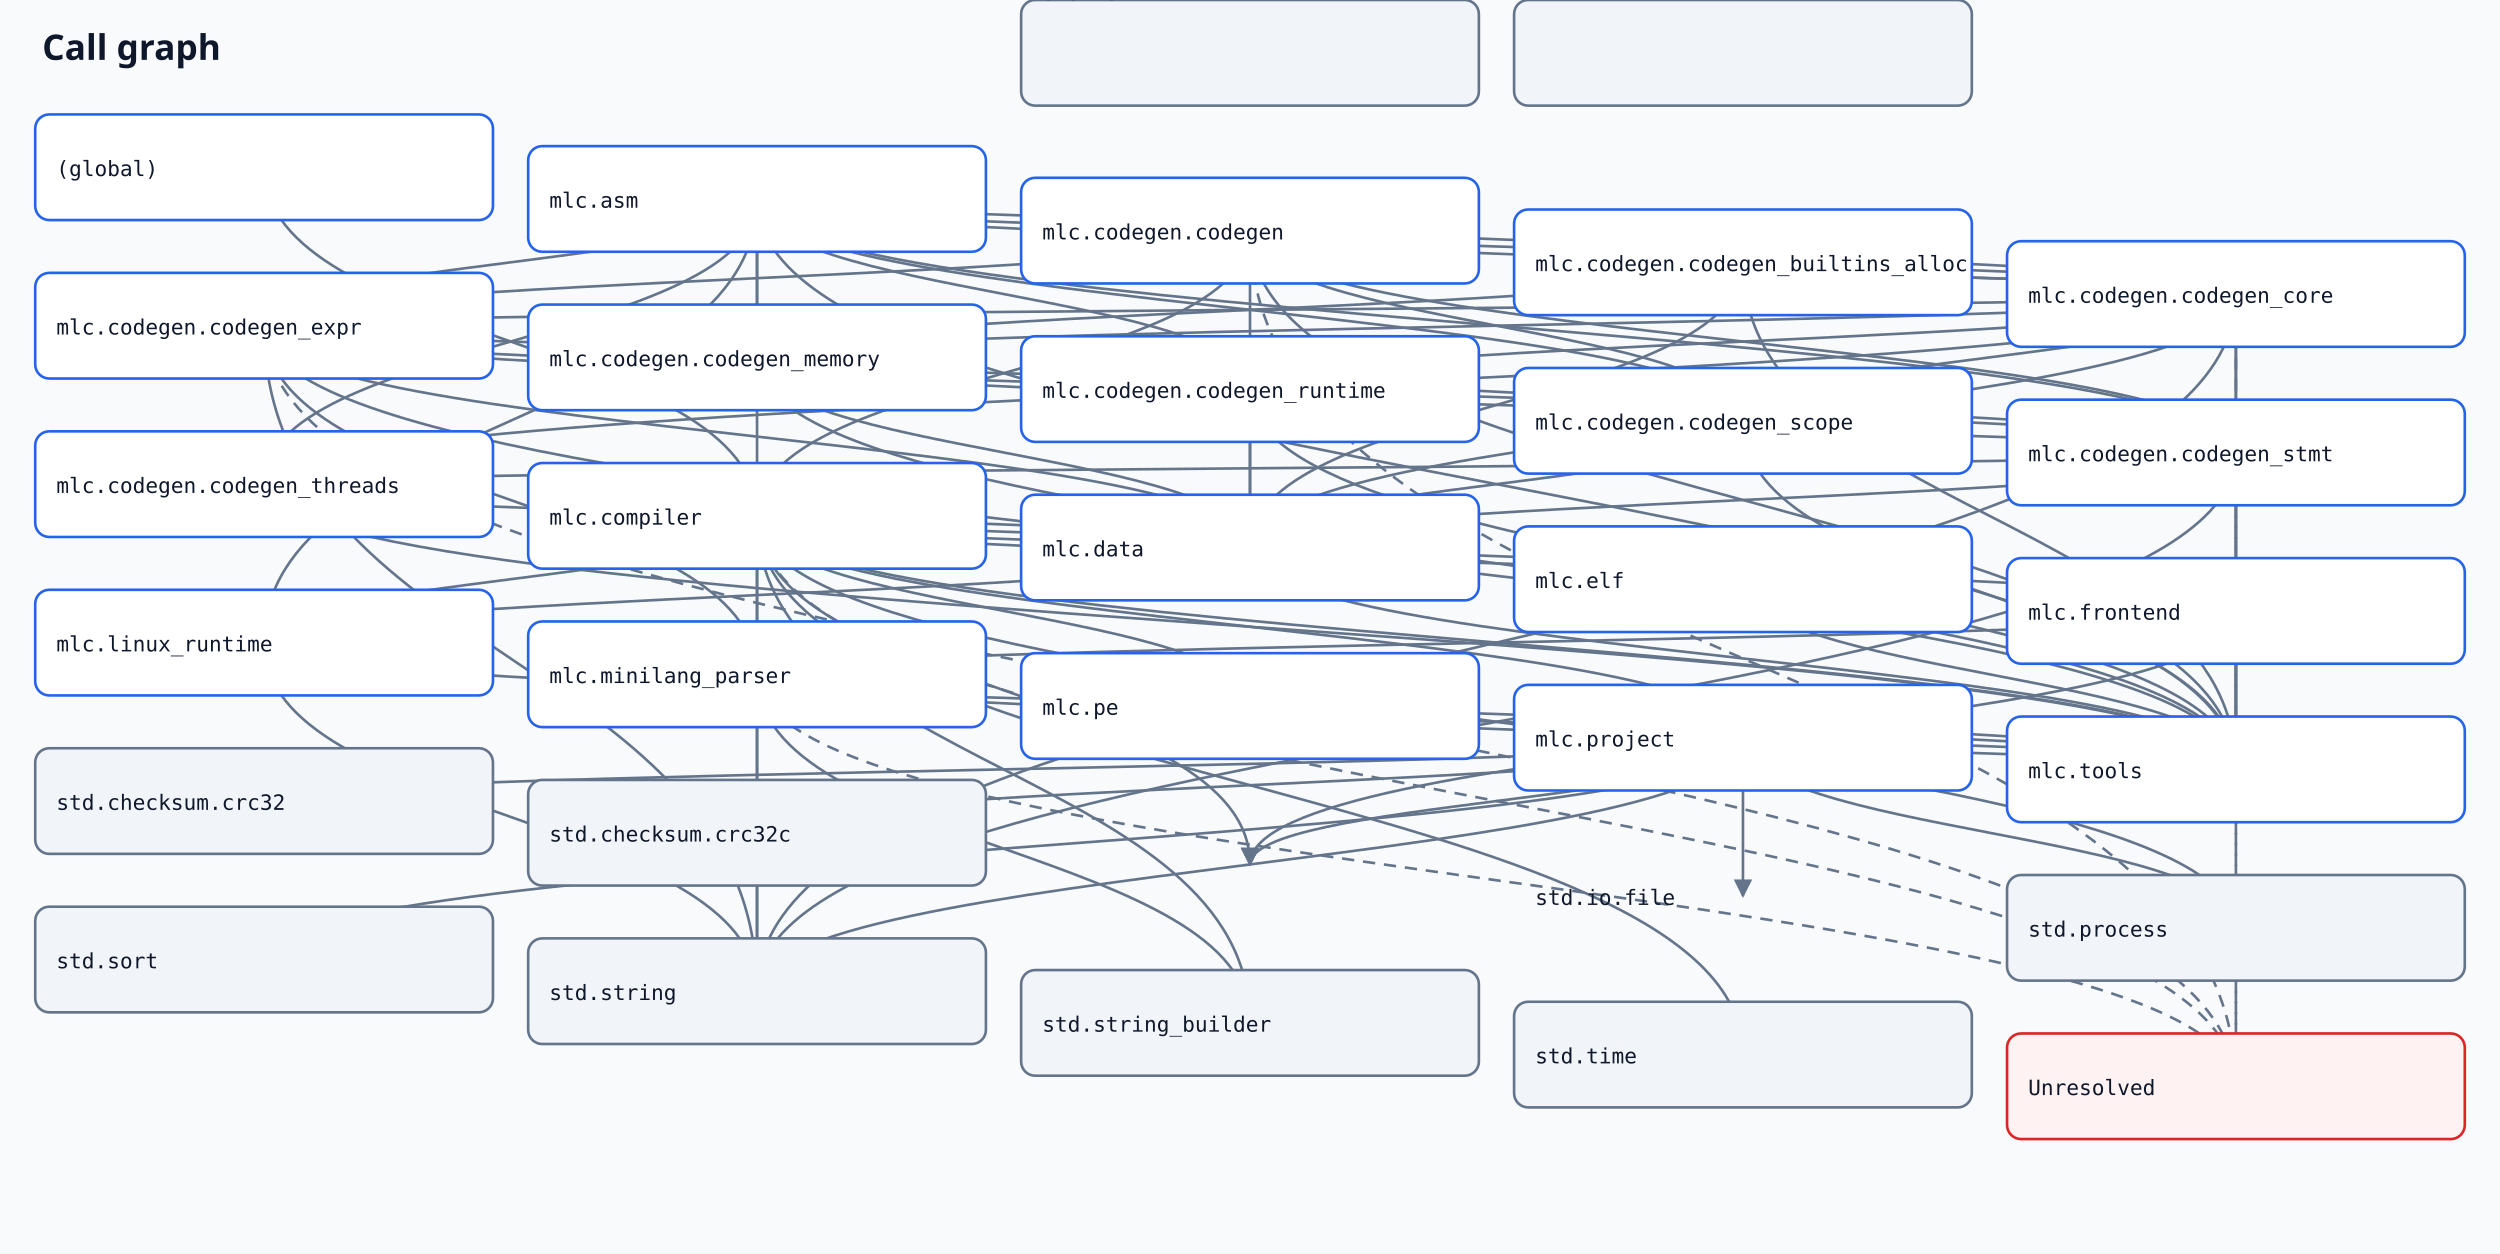
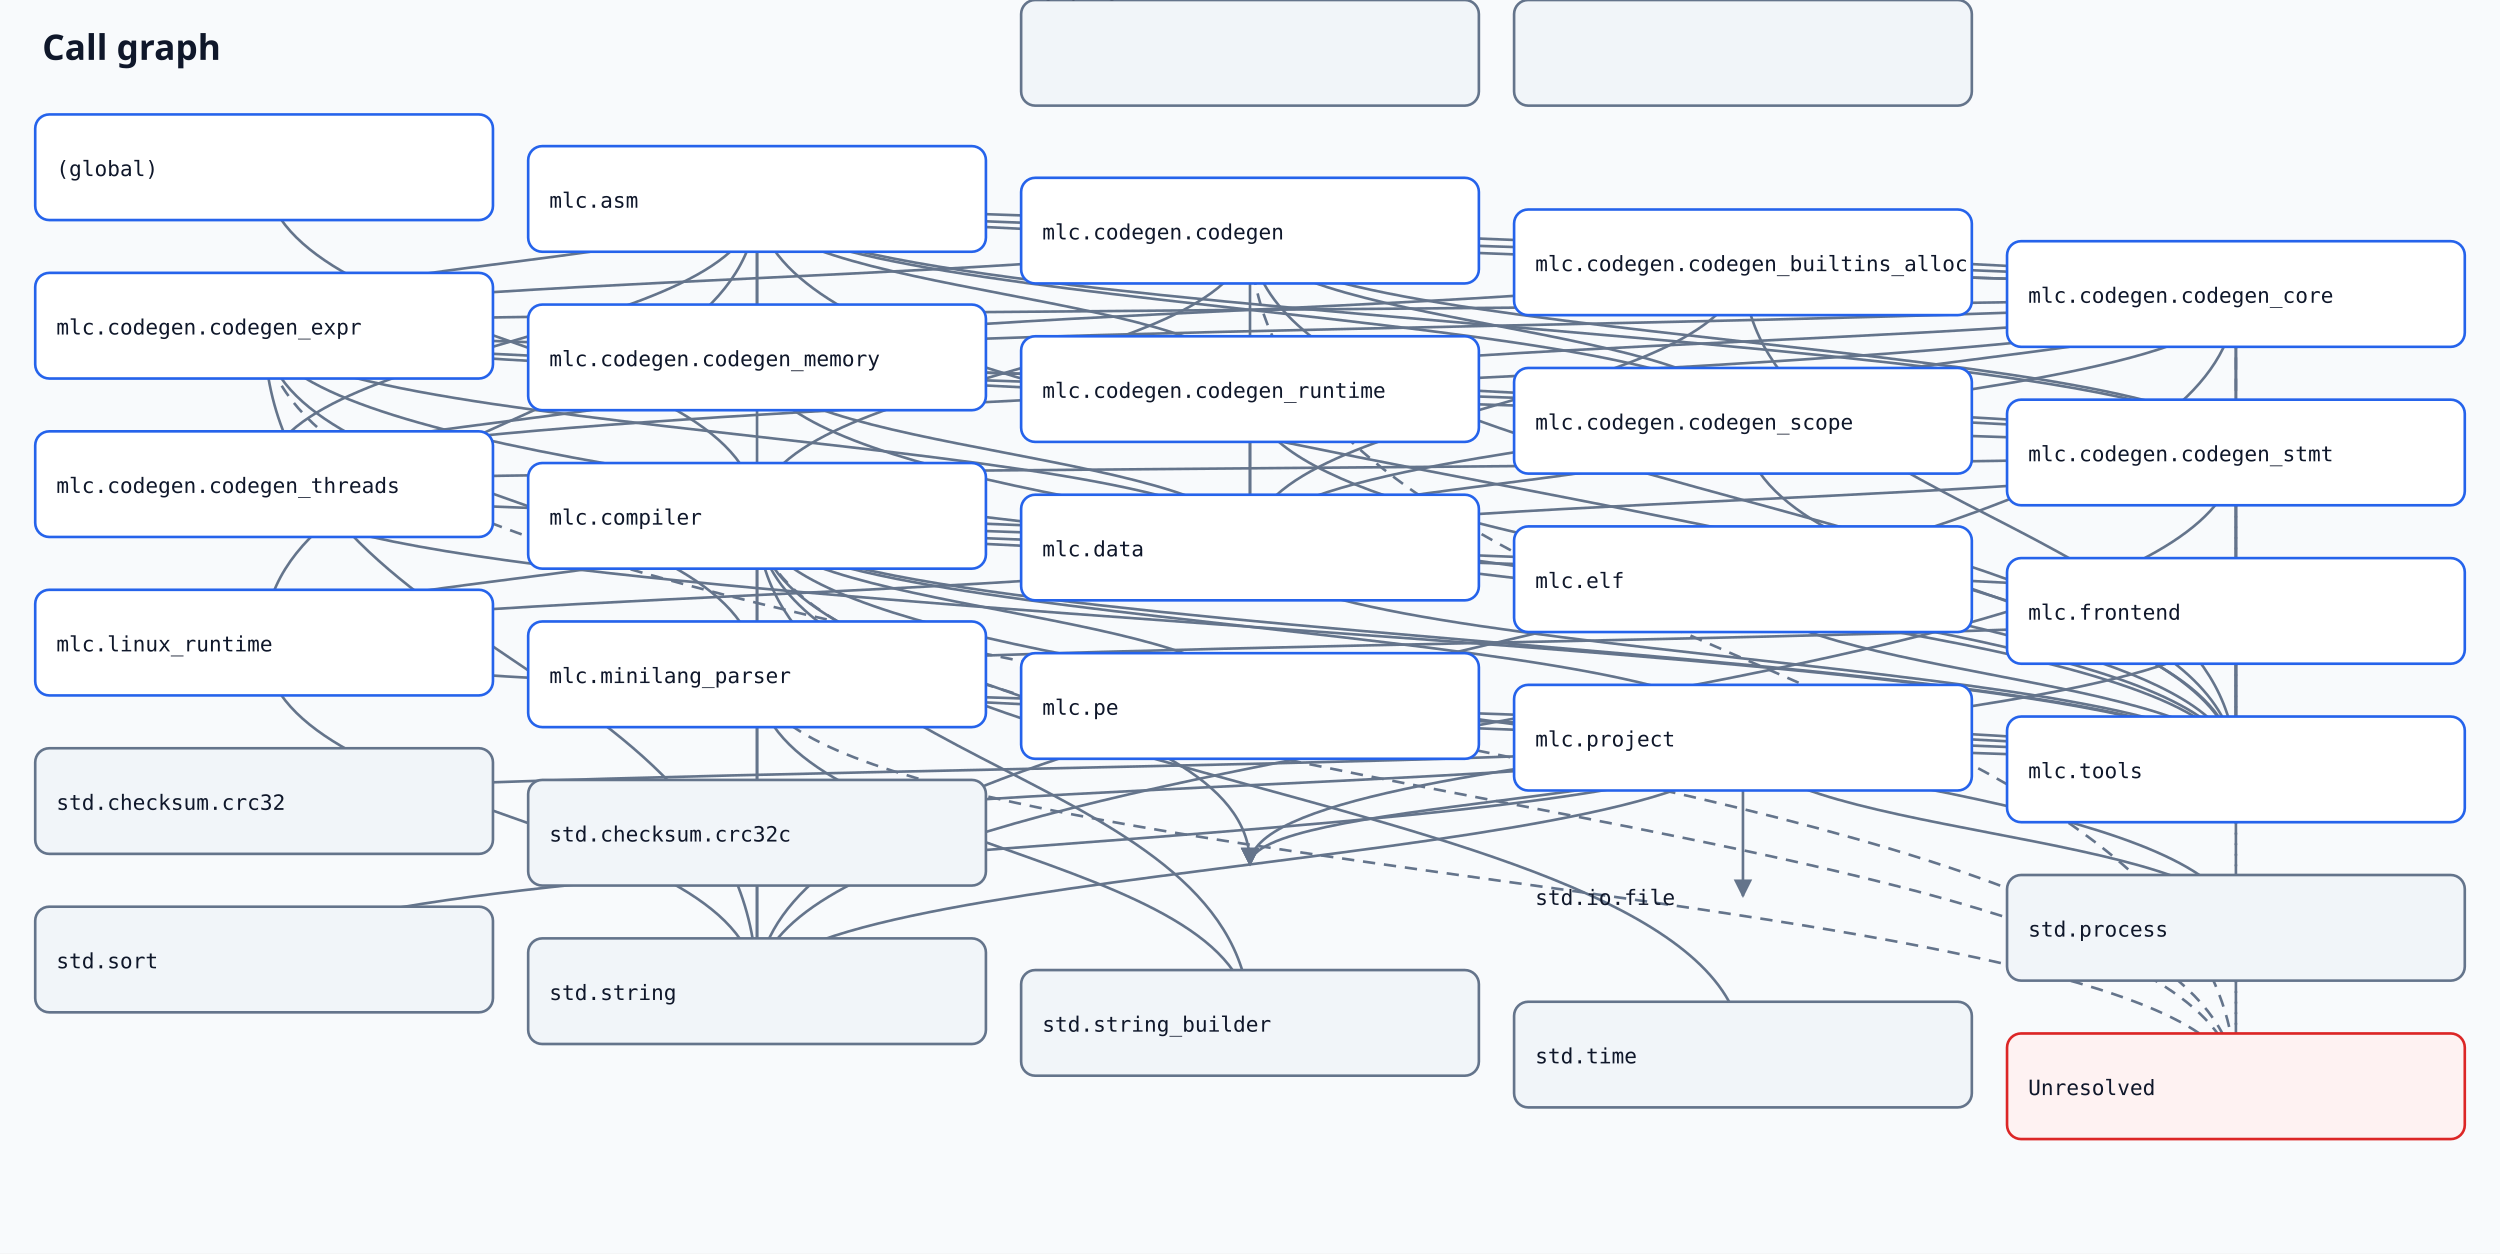
<svg xmlns="http://www.w3.org/2000/svg" width="1420" height="712" viewBox="0 0 1420 712" role="img" aria-labelledby="title desc">
  <defs>
    <marker id="arrow" viewBox="0 0 10 10" refX="9" refY="5" markerWidth="7" markerHeight="7" orient="auto-start-reverse">
      <path d="M 0 0 L 10 5 L 0 10 z" fill="#64748b" />
    </marker>
  </defs>
  <rect width="100%" height="100%" fill="#f8fafc" />
  <text x="24" y="34" font-family="system-ui,sans-serif" font-size="20" font-weight="700" fill="#0f172a">Call graph</text>
  <path d="M 430 113 C 430 275, 1270 275, 1270 437" fill="none" stroke="#64748b" stroke-width="1.5" marker-end="url(#arrow)" />
  <path d="M 710 131 C 710 149, 1270 149, 1270 167" fill="none" stroke="#64748b" stroke-width="1.5" marker-end="url(#arrow)" />
  <path d="M 710 131 C 710 122, 430 122, 430 113" fill="none" stroke="#64748b" stroke-width="1.5" marker-end="url(#arrow)" />
  <path d="M 710 131 C 710 194, 1270 194, 1270 257" fill="none" stroke="#64748b" stroke-width="1.5" marker-end="url(#arrow)" />
  <path d="M 710 131 C 710 284, 1270 284, 1270 437" fill="none" stroke="#64748b" stroke-width="1.5" marker-end="url(#arrow)" />
  <path d="M 710 131 C 710 221, 710 221, 710 311" fill="none" stroke="#64748b" stroke-width="1.5" marker-end="url(#arrow)" />
  <path d="M 710 131 C 710 374, 1270 374, 1270 617" fill="none" stroke="#64748b" stroke-width="1.5" stroke-dasharray="7 5" marker-end="url(#arrow)" />
  <path d="M 710 131 C 710 158, 150 158, 150 185" fill="none" stroke="#64748b" stroke-width="1.5" marker-end="url(#arrow)" />
  <path d="M 710 131 C 710 185, 990 185, 990 239" fill="none" stroke="#64748b" stroke-width="1.5" marker-end="url(#arrow)" />
  <path d="M 990 149 C 990 131, 430 131, 430 113" fill="none" stroke="#64748b" stroke-width="1.5" marker-end="url(#arrow)" />
  <path d="M 990 149 C 990 230, 710 230, 710 311" fill="none" stroke="#64748b" stroke-width="1.5" marker-end="url(#arrow)" />
  <path d="M 990 149 C 990 176, 430 176, 430 203" fill="none" stroke="#64748b" stroke-width="1.5" marker-end="url(#arrow)" />
  <path d="M 990 149 C 990 293, 1270 293, 1270 437" fill="none" stroke="#64748b" stroke-width="1.5" marker-end="url(#arrow)" />
  <path d="M 990 149 C 990 158, 1270 158, 1270 167" fill="none" stroke="#64748b" stroke-width="1.5" marker-end="url(#arrow)" />
  <path d="M 1270 167 C 1270 365, 430 365, 430 563" fill="none" stroke="#64748b" stroke-width="1.5" marker-end="url(#arrow)" />
  <path d="M 1270 167 C 1270 302, 1270 302, 1270 437" fill="none" stroke="#64748b" stroke-width="1.5" marker-end="url(#arrow)" />
  <path d="M 1270 167 C 1270 140, 430 140, 430 113" fill="none" stroke="#64748b" stroke-width="1.5" marker-end="url(#arrow)" />
  <path d="M 1270 167 C 1270 185, 430 185, 430 203" fill="none" stroke="#64748b" stroke-width="1.5" marker-end="url(#arrow)" />
  <path d="M 1270 167 C 1270 194, 710 194, 710 221" fill="none" stroke="#64748b" stroke-width="1.5" marker-end="url(#arrow)" />
  <path d="M 1270 167 C 1270 221, 150 221, 150 275" fill="none" stroke="#64748b" stroke-width="1.5" marker-end="url(#arrow)" />
  <path d="M 1270 167 C 1270 158, 990 158, 990 149" fill="none" stroke="#64748b" stroke-width="1.5" marker-end="url(#arrow)" />
  <path d="M 1270 167 C 1270 239, 710 239, 710 311" fill="none" stroke="#64748b" stroke-width="1.5" marker-end="url(#arrow)" />
  <path d="M 1270 167 C 1270 392, 1270 392, 1270 617" fill="none" stroke="#64748b" stroke-width="1.5" stroke-dasharray="7 5" marker-end="url(#arrow)" />
  <path d="M 1270 167 C 1270 203, 990 203, 990 239" fill="none" stroke="#64748b" stroke-width="1.5" marker-end="url(#arrow)" />
  <path d="M 150 185 C 150 374, 430 374, 430 563" fill="none" stroke="#64748b" stroke-width="1.5" marker-end="url(#arrow)" />
  <path d="M 150 185 C 150 311, 1270 311, 1270 437" fill="none" stroke="#64748b" stroke-width="1.5" marker-end="url(#arrow)" />
  <path d="M 150 185 C 150 149, 430 149, 430 113" fill="none" stroke="#64748b" stroke-width="1.5" marker-end="url(#arrow)" />
  <path d="M 150 185 C 150 176, 1270 176, 1270 167" fill="none" stroke="#64748b" stroke-width="1.5" marker-end="url(#arrow)" />
  <path d="M 150 185 C 150 401, 1270 401, 1270 617" fill="none" stroke="#64748b" stroke-width="1.5" stroke-dasharray="7 5" marker-end="url(#arrow)" />
+   <path d="M 150 185 C 150 194, 430 194, 430 203" fill="none" stroke="#64748b" stroke-width="1.5" marker-end="url(#arrow)" />
  <path d="M 150 185 C 150 248, 710 248, 710 311" fill="none" stroke="#64748b" stroke-width="1.5" marker-end="url(#arrow)" />
-   <path d="M 150 185 C 150 194, 430 194, 430 203" fill="none" stroke="#64748b" stroke-width="1.5" marker-end="url(#arrow)" />
  <path d="M 150 185 C 150 212, 990 212, 990 239" fill="none" stroke="#64748b" stroke-width="1.5" marker-end="url(#arrow)" />
  <path d="M 150 185 C 150 284, 430 284, 430 383" fill="none" stroke="#64748b" stroke-width="1.5" marker-end="url(#arrow)" />
  <path d="M 430 203 C 430 158, 430 158, 430 113" fill="none" stroke="#64748b" stroke-width="1.5" marker-end="url(#arrow)" />
  <path d="M 430 203 C 430 257, 710 257, 710 311" fill="none" stroke="#64748b" stroke-width="1.5" marker-end="url(#arrow)" />
  <path d="M 430 203 C 430 320, 1270 320, 1270 437" fill="none" stroke="#64748b" stroke-width="1.5" marker-end="url(#arrow)" />
  <path d="M 710 221 C 710 167, 430 167, 430 113" fill="none" stroke="#64748b" stroke-width="1.5" marker-end="url(#arrow)" />
  <path d="M 710 221 C 710 329, 1270 329, 1270 437" fill="none" stroke="#64748b" stroke-width="1.5" marker-end="url(#arrow)" />
  <path d="M 710 221 C 710 266, 710 266, 710 311" fill="none" stroke="#64748b" stroke-width="1.5" marker-end="url(#arrow)" />
+   <path d="M 710 221 C 710 212, 430 212, 430 203" fill="none" stroke="#64748b" stroke-width="1.5" marker-end="url(#arrow)" />
  <path d="M 990 239 C 990 338, 1270 338, 1270 437" fill="none" stroke="#64748b" stroke-width="1.5" marker-end="url(#arrow)" />
  <path d="M 990 239 C 990 176, 430 176, 430 113" fill="none" stroke="#64748b" stroke-width="1.5" marker-end="url(#arrow)" />
  <path d="M 990 239 C 990 275, 710 275, 710 311" fill="none" stroke="#64748b" stroke-width="1.5" marker-end="url(#arrow)" />
  <path d="M 1270 257 C 1270 221, 150 221, 150 185" fill="none" stroke="#64748b" stroke-width="1.5" marker-end="url(#arrow)" />
  <path d="M 1270 257 C 1270 347, 1270 347, 1270 437" fill="none" stroke="#64748b" stroke-width="1.5" marker-end="url(#arrow)" />
  <path d="M 1270 257 C 1270 248, 990 248, 990 239" fill="none" stroke="#64748b" stroke-width="1.5" marker-end="url(#arrow)" />
  <path d="M 1270 257 C 1270 410, 430 410, 430 563" fill="none" stroke="#64748b" stroke-width="1.5" marker-end="url(#arrow)" />
  <path d="M 1270 257 C 1270 284, 710 284, 710 311" fill="none" stroke="#64748b" stroke-width="1.5" marker-end="url(#arrow)" />
  <path d="M 1270 257 C 1270 437, 1270 437, 1270 617" fill="none" stroke="#64748b" stroke-width="1.5" stroke-dasharray="7 5" marker-end="url(#arrow)" />
  <path d="M 1270 257 C 1270 185, 430 185, 430 113" fill="none" stroke="#64748b" stroke-width="1.5" marker-end="url(#arrow)" />
  <path d="M 1270 257 C 1270 212, 1270 212, 1270 167" fill="none" stroke="#64748b" stroke-width="1.5" marker-end="url(#arrow)" />
  <path d="M 1270 257 C 1270 266, 150 266, 150 275" fill="none" stroke="#64748b" stroke-width="1.5" marker-end="url(#arrow)" />
  <path d="M 1270 257 C 1270 230, 430 230, 430 203" fill="none" stroke="#64748b" stroke-width="1.5" marker-end="url(#arrow)" />
  <path d="M 150 275 C 150 194, 430 194, 430 113" fill="none" stroke="#64748b" stroke-width="1.5" marker-end="url(#arrow)" />
  <path d="M 150 275 C 150 356, 1270 356, 1270 437" fill="none" stroke="#64748b" stroke-width="1.5" marker-end="url(#arrow)" />
+   <path d="M 150 275 C 150 239, 430 239, 430 203" fill="none" stroke="#64748b" stroke-width="1.5" marker-end="url(#arrow)" />
  <path d="M 150 275 C 150 293, 710 293, 710 311" fill="none" stroke="#64748b" stroke-width="1.5" marker-end="url(#arrow)" />
  <path d="M 430 293 C 430 428, 430 428, 430 563" fill="none" stroke="#64748b" stroke-width="1.5" marker-end="url(#arrow)" />
  <path d="M 430 293 C 430 365, 1270 365, 1270 437" fill="none" stroke="#64748b" stroke-width="1.5" marker-end="url(#arrow)" />
  <path d="M 430 293 C 430 392, 710 392, 710 491." fill="none" stroke="#64748b" stroke-width="1.5" marker-end="url(#arrow)" />
  <path d="M 430 293 C 430 455, 1270 455, 1270 617" fill="none" stroke="#64748b" stroke-width="1.5" stroke-dasharray="7 5" marker-end="url(#arrow)" />
  <path d="M 430 293 C 430 437, 710 437, 710 581" fill="none" stroke="#64748b" stroke-width="1.5" marker-end="url(#arrow)" />
  <path d="M 430 293 C 430 338, 430 338, 430 383" fill="none" stroke="#64748b" stroke-width="1.5" marker-end="url(#arrow)" />
  <path d="M 430 293 C 430 446, 990 446, 990 599" fill="none" stroke="#64748b" stroke-width="1.5" marker-end="url(#arrow)" />
  <path d="M 430 293 C 430 347, 710 347, 710 401" fill="none" stroke="#64748b" stroke-width="1.5" marker-end="url(#arrow)" />
  <path d="M 430 293 C 430 311, 990 311, 990 329" fill="none" stroke="#64748b" stroke-width="1.5" marker-end="url(#arrow)" />
  <path d="M 430 293 C 430 320, 1270 320, 1270 347" fill="none" stroke="#64748b" stroke-width="1.5" marker-end="url(#arrow)" />
  <path d="M 430 293 C 430 203, 430 203, 430 113" fill="none" stroke="#64748b" stroke-width="1.5" marker-end="url(#arrow)" />
  <path d="M 430 293 C 430 302, 710 302, 710 311" fill="none" stroke="#64748b" stroke-width="1.5" marker-end="url(#arrow)" />
  <path d="M 430 293 C 430 410, 1270 410, 1270 527" fill="none" stroke="#64748b" stroke-width="1.5" marker-end="url(#arrow)" />
  <path d="M 430 293 C 430 212, 710 212, 710 131" fill="none" stroke="#64748b" stroke-width="1.5" marker-end="url(#arrow)" />
  <path d="M 430 293 C 430 329, 150 329, 150 365" fill="none" stroke="#64748b" stroke-width="1.5" marker-end="url(#arrow)" />
  <path d="M 430 293 C 430 356, 990 356, 990 419" fill="none" stroke="#64748b" stroke-width="1.5" marker-end="url(#arrow)" />
  <path d="M 710 311 C 710 374, 1270 374, 1270 437" fill="none" stroke="#64748b" stroke-width="1.5" marker-end="url(#arrow)" />
  <path d="M 990 329 C 990 383, 1270 383, 1270 437" fill="none" stroke="#64748b" stroke-width="1.5" marker-end="url(#arrow)" />
  <path d="M 1270 347 C 1270 365, 430 365, 430 383" fill="none" stroke="#64748b" stroke-width="1.5" marker-end="url(#arrow)" />
  <path d="M 1270 347 C 1270 392, 1270 392, 1270 437" fill="none" stroke="#64748b" stroke-width="1.5" marker-end="url(#arrow)" />
  <path d="M 1270 347 C 1270 419, 710 419, 710 491." fill="none" stroke="#64748b" stroke-width="1.5" marker-end="url(#arrow)" />
  <path d="M 150 365 C 150 239, 430 239, 430 113" fill="none" stroke="#64748b" stroke-width="1.5" marker-end="url(#arrow)" />
  <path d="M 150 365 C 150 464, 430 464, 430 563" fill="none" stroke="#64748b" stroke-width="1.5" marker-end="url(#arrow)" />
  <path d="M 150 365 C 150 401, 1270 401, 1270 437" fill="none" stroke="#64748b" stroke-width="1.5" marker-end="url(#arrow)" />
  <path d="M 150 365 C 150 338, 710 338, 710 311" fill="none" stroke="#64748b" stroke-width="1.5" marker-end="url(#arrow)" />
  <path d="M 430 383 C 430 473, 430 473, 430 563" fill="none" stroke="#64748b" stroke-width="1.5" marker-end="url(#arrow)" />
  <path d="M 430 383 C 430 410, 1270 410, 1270 437" fill="none" stroke="#64748b" stroke-width="1.5" marker-end="url(#arrow)" />
  <path d="M 430 383 C 430 500, 1270 500, 1270 617" fill="none" stroke="#64748b" stroke-width="1.5" stroke-dasharray="7 5" marker-end="url(#arrow)" />
  <path d="M 430 383 C 430 482, 710 482, 710 581" fill="none" stroke="#64748b" stroke-width="1.5" marker-end="url(#arrow)" />
  <path d="M 710 401 C 710 419, 1270 419, 1270 437" fill="none" stroke="#64748b" stroke-width="1.5" marker-end="url(#arrow)" />
  <path d="M 990 419 C 990 491, 430 491, 430 563" fill="none" stroke="#64748b" stroke-width="1.5" marker-end="url(#arrow)" />
  <path d="M 990 419 C 990 428, 1270 428, 1270 437" fill="none" stroke="#64748b" stroke-width="1.5" marker-end="url(#arrow)" />
  <path d="M 990 419 C 990 455, 710 455, 710 491." fill="none" stroke="#64748b" stroke-width="1.5" marker-end="url(#arrow)" />
  <path d="M 990 419 C 990 437, 150 437, 150 455" fill="none" stroke="#64748b" stroke-width="1.5" marker-end="url(#arrow)" />
  <path d="M 990 419 C 990 446, 430 446, 430 473" fill="none" stroke="#64748b" stroke-width="1.5" marker-end="url(#arrow)" />
  <path d="M 990 419 C 990 464, 990 464, 990 509." fill="none" stroke="#64748b" stroke-width="1.5" marker-end="url(#arrow)" />
  <path d="M 990 419 C 990 473, 1270 473, 1270 527" fill="none" stroke="#64748b" stroke-width="1.5" marker-end="url(#arrow)" />
  <path d="M 990 419 C 990 482, 150 482, 150 545" fill="none" stroke="#64748b" stroke-width="1.5" marker-end="url(#arrow)" />
  <path d="M 150 95 C 150 194, 430 194, 430 293" fill="none" stroke="#64748b" stroke-width="1.5" marker-end="url(#arrow)" />
  <g>
    <rect x="20" y="65" width="260" height="60" rx="8" fill="#ffffff" stroke="#2563eb" stroke-width="1.5" />
    <text x="32" y="100" font-family="ui-monospace,monospace" font-size="12" fill="#0f172a">(global)</text>
  </g>
  <g>
    <rect x="300" y="83" width="260" height="60" rx="8" fill="#ffffff" stroke="#2563eb" stroke-width="1.5" />
    <text x="312" y="118" font-family="ui-monospace,monospace" font-size="12" fill="#0f172a">mlc.asm</text>
  </g>
  <g>
    <rect x="580" y="101" width="260" height="60" rx="8" fill="#ffffff" stroke="#2563eb" stroke-width="1.5" />
    <text x="592" y="136" font-family="ui-monospace,monospace" font-size="12" fill="#0f172a">mlc.codegen.codegen</text>
  </g>
  <g>
    <rect x="860" y="119" width="260" height="60" rx="8" fill="#ffffff" stroke="#2563eb" stroke-width="1.5" />
    <text x="872" y="154" font-family="ui-monospace,monospace" font-size="12" fill="#0f172a">mlc.codegen.codegen_builtins_alloc</text>
  </g>
  <g>
    <rect x="1140" y="137" width="260" height="60" rx="8" fill="#ffffff" stroke="#2563eb" stroke-width="1.5" />
    <text x="1152" y="172" font-family="ui-monospace,monospace" font-size="12" fill="#0f172a">mlc.codegen.codegen_core</text>
  </g>
  <g>
    <rect x="20" y="155" width="260" height="60" rx="8" fill="#ffffff" stroke="#2563eb" stroke-width="1.5" />
    <text x="32" y="190" font-family="ui-monospace,monospace" font-size="12" fill="#0f172a">mlc.codegen.codegen_expr</text>
  </g>
  <g>
    <rect x="300" y="173" width="260" height="60" rx="8" fill="#ffffff" stroke="#2563eb" stroke-width="1.5" />
    <text x="312" y="208" font-family="ui-monospace,monospace" font-size="12" fill="#0f172a">mlc.codegen.codegen_memory</text>
  </g>
  <g>
    <rect x="580" y="191" width="260" height="60" rx="8" fill="#ffffff" stroke="#2563eb" stroke-width="1.5" />
    <text x="592" y="226" font-family="ui-monospace,monospace" font-size="12" fill="#0f172a">mlc.codegen.codegen_runtime</text>
  </g>
  <g>
    <rect x="860" y="209" width="260" height="60" rx="8" fill="#ffffff" stroke="#2563eb" stroke-width="1.5" />
    <text x="872" y="244" font-family="ui-monospace,monospace" font-size="12" fill="#0f172a">mlc.codegen.codegen_scope</text>
  </g>
  <g>
    <rect x="1140" y="227" width="260" height="60" rx="8" fill="#ffffff" stroke="#2563eb" stroke-width="1.5" />
    <text x="1152" y="262" font-family="ui-monospace,monospace" font-size="12" fill="#0f172a">mlc.codegen.codegen_stmt</text>
  </g>
  <g>
    <rect x="20" y="245" width="260" height="60" rx="8" fill="#ffffff" stroke="#2563eb" stroke-width="1.5" />
    <text x="32" y="280" font-family="ui-monospace,monospace" font-size="12" fill="#0f172a">mlc.codegen.codegen_threads</text>
  </g>
  <g>
    <rect x="300" y="263" width="260" height="60" rx="8" fill="#ffffff" stroke="#2563eb" stroke-width="1.5" />
    <text x="312" y="298" font-family="ui-monospace,monospace" font-size="12" fill="#0f172a">mlc.compiler</text>
  </g>
  <g>
    <rect x="580" y="281" width="260" height="60" rx="8" fill="#ffffff" stroke="#2563eb" stroke-width="1.5" />
    <text x="592" y="316" font-family="ui-monospace,monospace" font-size="12" fill="#0f172a">mlc.data</text>
  </g>
  <g>
    <rect x="860" y="299" width="260" height="60" rx="8" fill="#ffffff" stroke="#2563eb" stroke-width="1.5" />
    <text x="872" y="334" font-family="ui-monospace,monospace" font-size="12" fill="#0f172a">mlc.elf</text>
  </g>
  <g>
    <rect x="1140" y="317" width="260" height="60" rx="8" fill="#ffffff" stroke="#2563eb" stroke-width="1.5" />
    <text x="1152" y="352" font-family="ui-monospace,monospace" font-size="12" fill="#0f172a">mlc.frontend</text>
  </g>
  <g>
    <rect x="20" y="335" width="260" height="60" rx="8" fill="#ffffff" stroke="#2563eb" stroke-width="1.5" />
    <text x="32" y="370" font-family="ui-monospace,monospace" font-size="12" fill="#0f172a">mlc.linux_runtime</text>
  </g>
  <g>
    <rect x="300" y="353" width="260" height="60" rx="8" fill="#ffffff" stroke="#2563eb" stroke-width="1.5" />
    <text x="312" y="388" font-family="ui-monospace,monospace" font-size="12" fill="#0f172a">mlc.minilang_parser</text>
  </g>
  <g>
    <rect x="580" y="371" width="260" height="60" rx="8" fill="#ffffff" stroke="#2563eb" stroke-width="1.5" />
    <text x="592" y="406" font-family="ui-monospace,monospace" font-size="12" fill="#0f172a">mlc.pe</text>
  </g>
  <g>
    <rect x="860" y="389" width="260" height="60" rx="8" fill="#ffffff" stroke="#2563eb" stroke-width="1.5" />
    <text x="872" y="424" font-family="ui-monospace,monospace" font-size="12" fill="#0f172a">mlc.project</text>
  </g>
  <g>
    <rect x="1140" y="407" width="260" height="60" rx="8" fill="#ffffff" stroke="#2563eb" stroke-width="1.5" />
    <text x="1152" y="442" font-family="ui-monospace,monospace" font-size="12" fill="#0f172a">mlc.tools</text>
  </g>
  <g>
    <rect x="20" y="425" width="260" height="60" rx="8" fill="#f1f5f9" stroke="#64748b" stroke-width="1.5" />
    <text x="32" y="460" font-family="ui-monospace,monospace" font-size="12" fill="#0f172a">std.checksum.crc32</text>
  </g>
  <g>
    <rect x="300" y="443" width="260" height="60" rx="8" fill="#f1f5f9" stroke="#64748b" stroke-width="1.5" />
    <text x="312" y="478" font-family="ui-monospace,monospace" font-size="12" fill="#0f172a">std.checksum.crc32c</text>
  </g>
  <g>
    <rect x="580" y="461." width="260" height="60" rx="8" fill="#f1f5f9" stroke="#64748b" stroke-width="1.5" />
    <text x="592" y="496." font-family="ui-monospace,monospace" font-size="12" fill="#0f172a">std.fs</text>
  </g>
  <g>
    <rect x="860" y="479." width="260" height="60" rx="8" fill="#f1f5f9" stroke="#64748b" stroke-width="1.5" />
    <text x="872" y="514" font-family="ui-monospace,monospace" font-size="12" fill="#0f172a">std.io.file</text>
  </g>
  <g>
    <rect x="1140" y="497" width="260" height="60" rx="8" fill="#f1f5f9" stroke="#64748b" stroke-width="1.5" />
    <text x="1152" y="532" font-family="ui-monospace,monospace" font-size="12" fill="#0f172a">std.process</text>
  </g>
  <g>
    <rect x="20" y="515" width="260" height="60" rx="8" fill="#f1f5f9" stroke="#64748b" stroke-width="1.5" />
    <text x="32" y="550" font-family="ui-monospace,monospace" font-size="12" fill="#0f172a">std.sort</text>
  </g>
  <g>
    <rect x="300" y="533" width="260" height="60" rx="8" fill="#f1f5f9" stroke="#64748b" stroke-width="1.5" />
    <text x="312" y="568" font-family="ui-monospace,monospace" font-size="12" fill="#0f172a">std.string</text>
  </g>
  <g>
    <rect x="580" y="551" width="260" height="60" rx="8" fill="#f1f5f9" stroke="#64748b" stroke-width="1.5" />
    <text x="592" y="586" font-family="ui-monospace,monospace" font-size="12" fill="#0f172a">std.string_builder</text>
  </g>
  <g>
    <rect x="860" y="569" width="260" height="60" rx="8" fill="#f1f5f9" stroke="#64748b" stroke-width="1.5" />
    <text x="872" y="604" font-family="ui-monospace,monospace" font-size="12" fill="#0f172a">std.time</text>
  </g>
  <g>
    <rect x="1140" y="587" width="260" height="60" rx="8" fill="#fef2f2" stroke="#dc2626" stroke-width="1.5" />
    <text x="1152" y="622" font-family="ui-monospace,monospace" font-size="12" fill="#0f172a">Unresolved</text>
  </g>
</svg>
